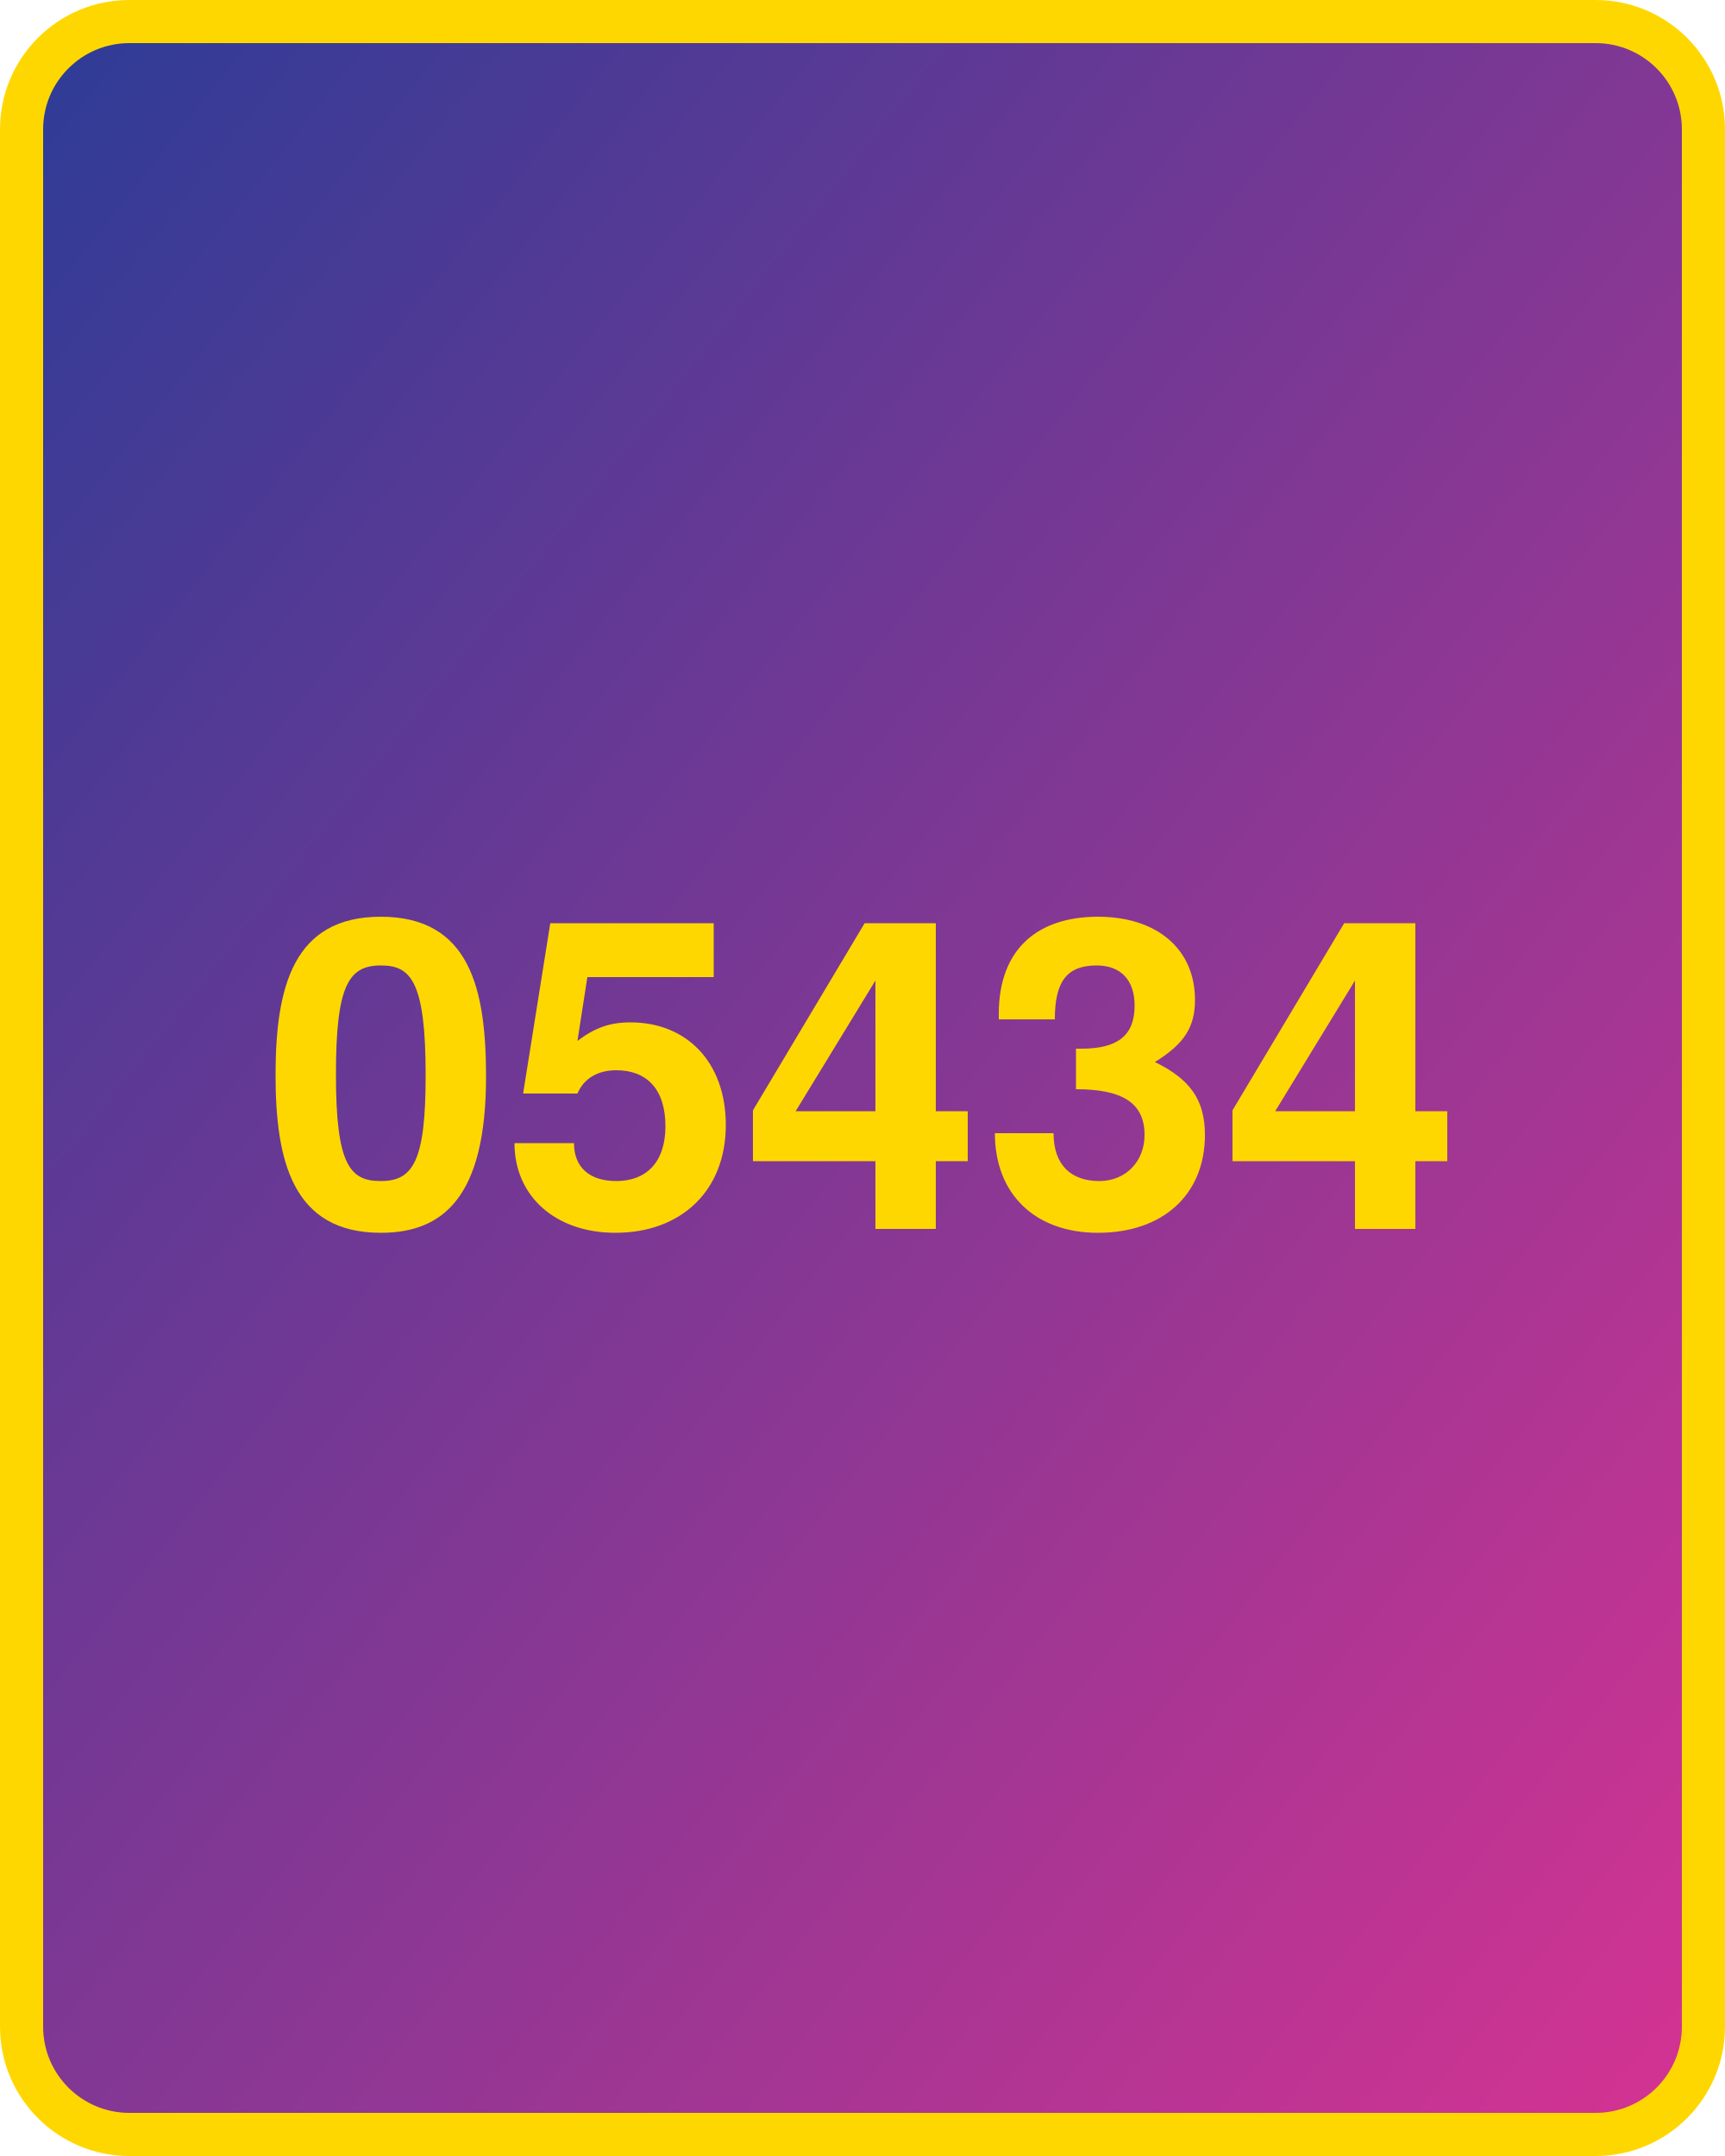
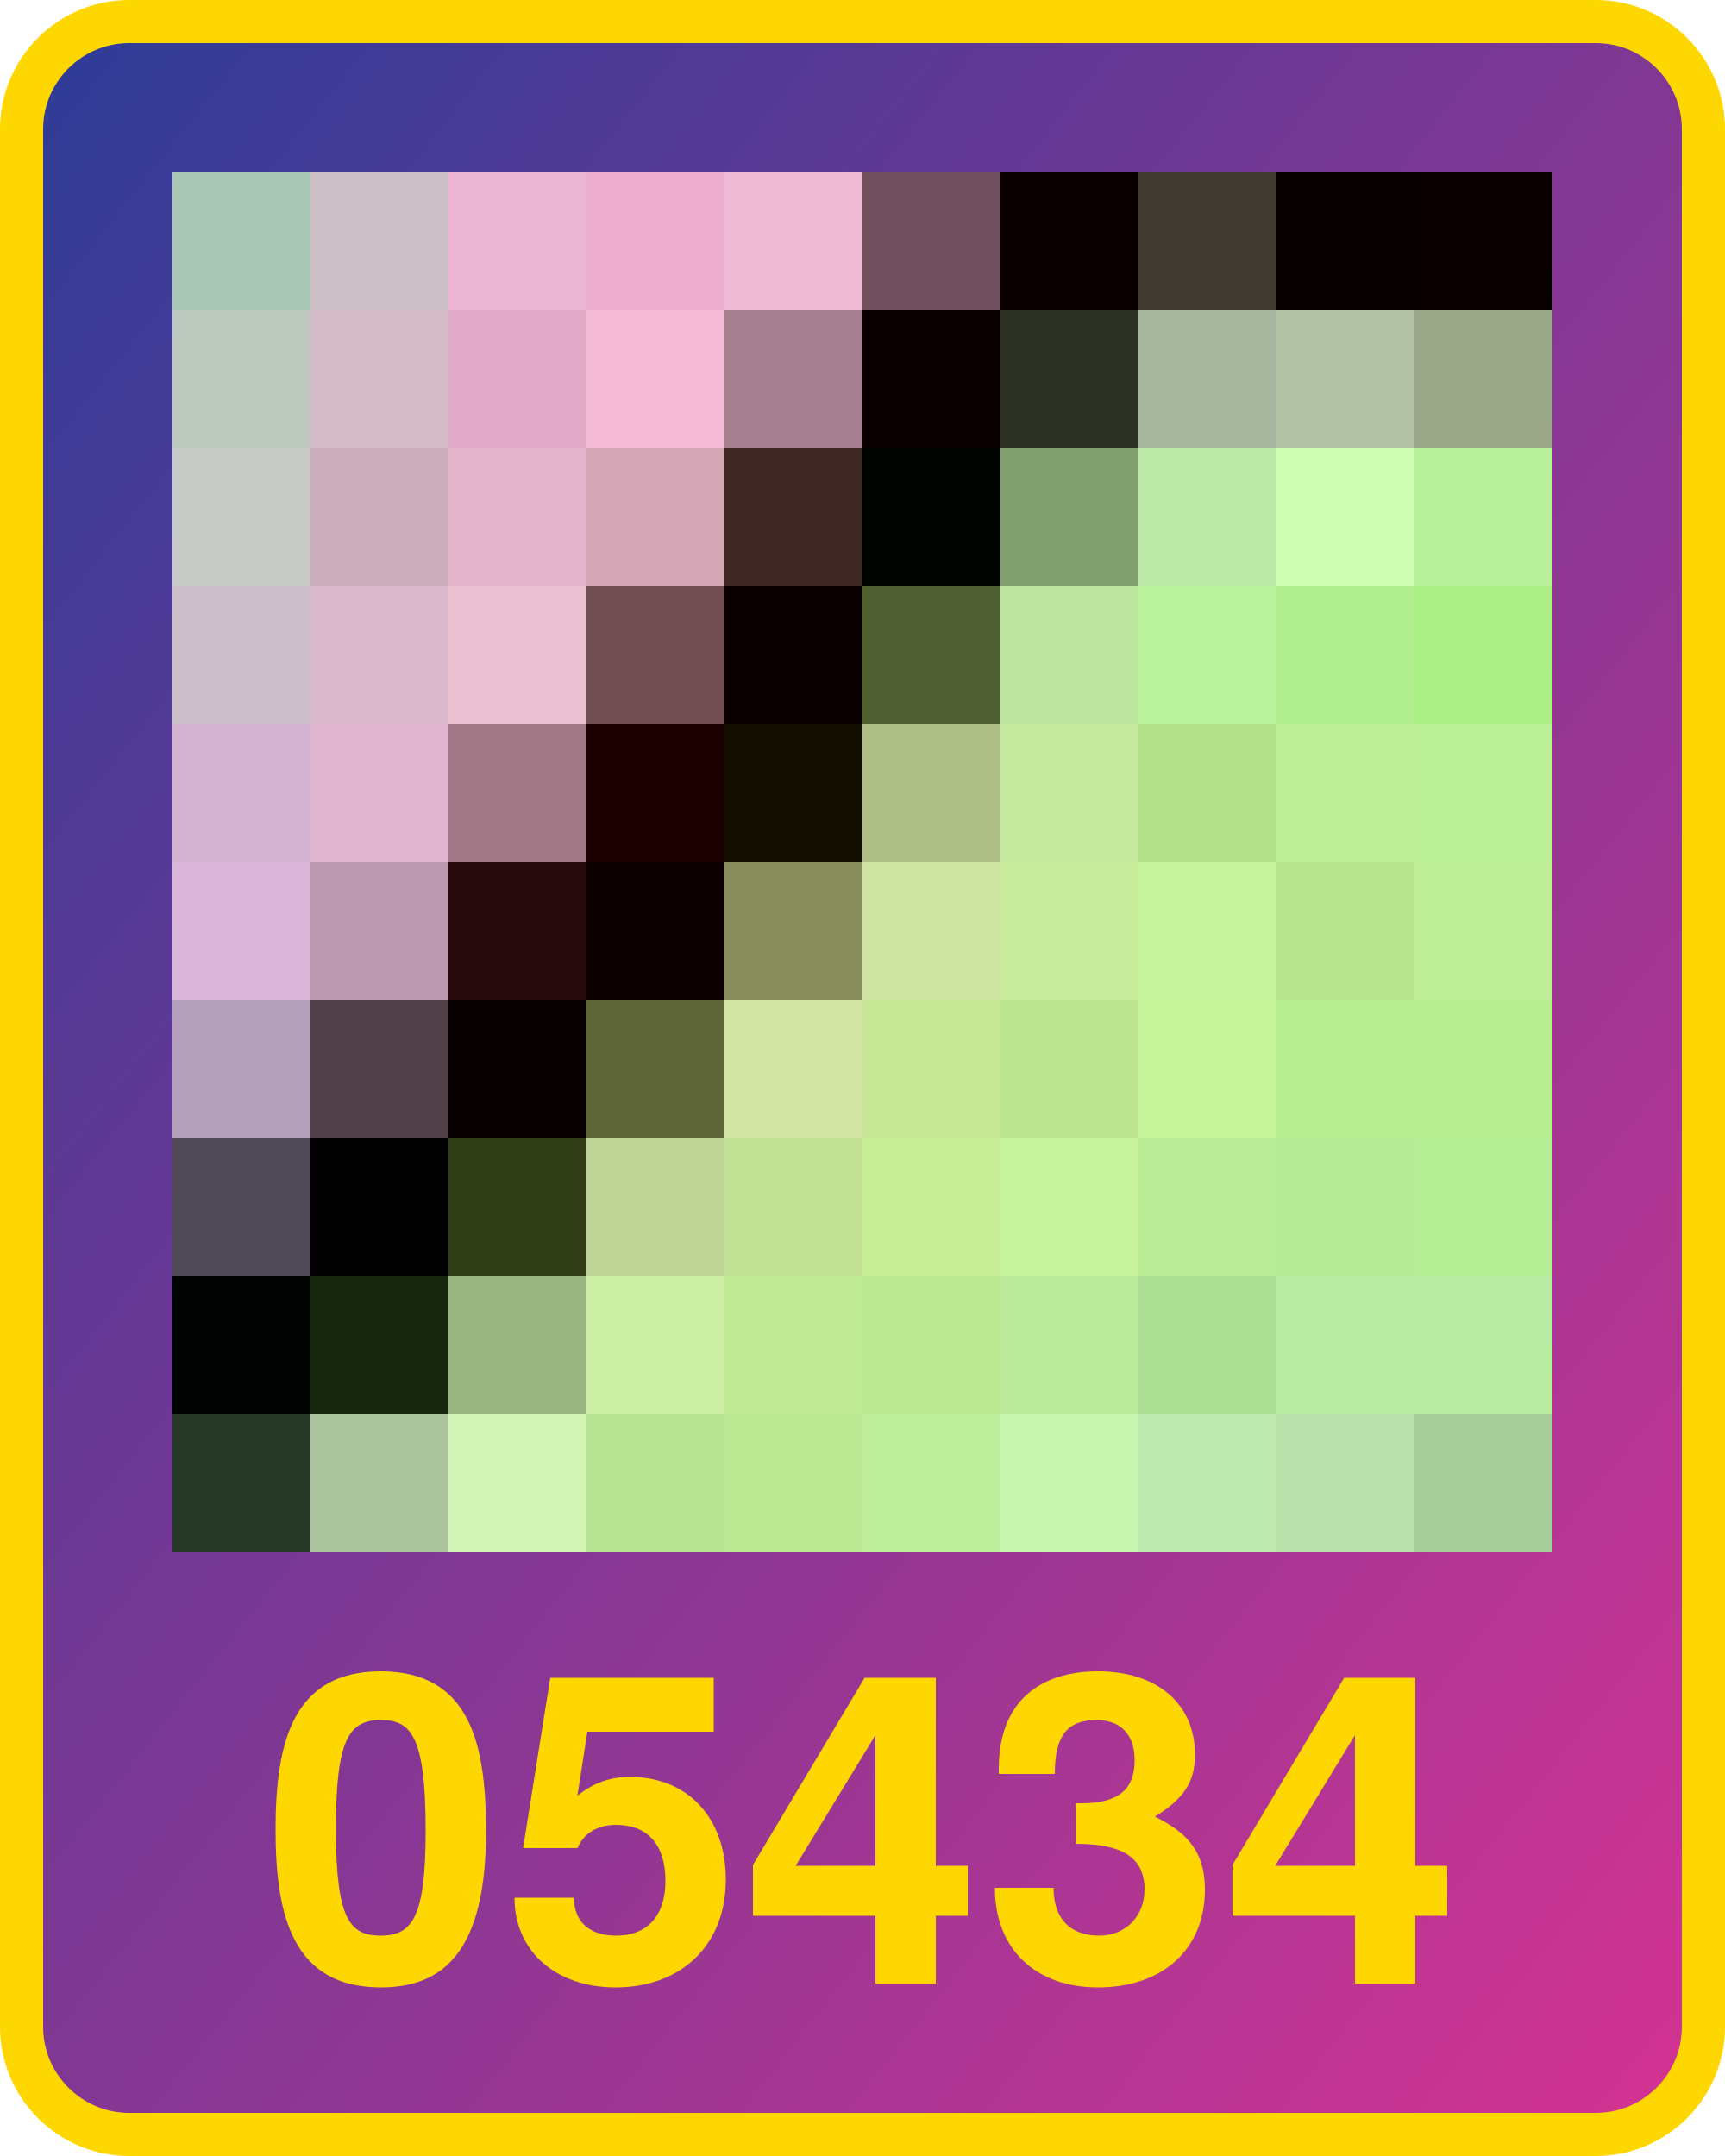
<svg xmlns="http://www.w3.org/2000/svg" width="800" height="1000">
  <defs>
    <linearGradient id="g" x1="0" x2="1" y1="0" y2="1">
      <stop offset="0%" stop-color="#2d3c96" />
      <stop offset="100%" stop-color="#d53392" />
    </linearGradient>
  </defs>
  <rect x="10" y="10" width="780" height="980" fill="url(#g)" rx="50" ry="50" stroke="gold" stroke-width="20" />
-   <text x="400" y="570" width="780" text-anchor="middle" style="font:bold 200px 'Helvetica Neue';fill:gold">05434</text>
+   <text x="400" y="920" width="780" text-anchor="middle" style="font:bold 200px 'Helvetica Neue';fill:gold">05434</text>
+   <g transform="translate(80 80) scale(64)">
+     <rect x="0" y="0" width="1" height="1" fill="#aac7b5" />
+     <rect x="0" y="1" width="1" height="1" fill="#bcc8be" />
+     <rect x="0" y="2" width="1" height="1" fill="#c8cac7" />
+     <rect x="0" y="3" width="1" height="1" fill="#cbbec8" />
+     <rect x="0" y="4" width="1" height="1" fill="#d3b2cf" />
+     <rect x="0" y="5" width="1" height="1" fill="#dab6da" />
+     <rect x="0" y="6" width="1" height="1" fill="#b4a0bb" />
+     <rect x="0" y="7" width="1" height="1" fill="#504a58" />
+     <rect x="0" y="8" width="1" height="1" fill="#000503" />
+     <rect x="0" y="9" width="1" height="1" fill="#273828" />
+     <rect x="1" y="0" width="1" height="1" fill="#ccbfc6" />
+     <rect x="1" y="1" width="1" height="1" fill="#d2bac7" />
+     <rect x="1" y="2" width="1" height="1" fill="#caaebc" />
+     <rect x="1" y="3" width="1" height="1" fill="#dab9cc" />
+     <rect x="1" y="4" width="1" height="1" fill="#e0b5d0" />
+     <rect x="1" y="5" width="1" height="1" fill="#bb98ae" />
+     <rect x="1" y="6" width="1" height="1" fill="#504148" />
+     <rect x="1" y="7" width="1" height="1" fill="#000100" />
+     <rect x="1" y="8" width="1" height="1" fill="#16260c" />
+     <rect x="1" y="9" width="1" height="1" fill="#abc49d" />
+     <rect x="2" y="0" width="1" height="1" fill="#ebb6d2" />
+     <rect x="2" y="1" width="1" height="1" fill="#e1aac7" />
+     <rect x="2" y="2" width="1" height="1" fill="#e5b5cb" />
+     <rect x="2" y="3" width="1" height="1" fill="#eabfd0" />
+     <rect x="2" y="4" width="1" height="1" fill="#a07785" />
+     <rect x="2" y="5" width="1" height="1" fill="#270a0c" />
+     <rect x="2" y="6" width="1" height="1" fill="#060100" />
+     <rect x="2" y="7" width="1" height="1" fill="#313d17" />
+     <rect x="2" y="8" width="1" height="1" fill="#9bb681" />
+     <rect x="2" y="9" width="1" height="1" fill="#d3f6b6" />
+     <rect x="3" y="0" width="1" height="1" fill="#ecacce" />
+     <rect x="3" y="1" width="1" height="1" fill="#f4b9d5" />
+     <rect x="3" y="2" width="1" height="1" fill="#d3a7b6" />
+     <rect x="3" y="3" width="1" height="1" fill="#704d51" />
+     <rect x="3" y="4" width="1" height="1" fill="#1b0000" />
+     <rect x="3" y="5" width="1" height="1" fill="#0d0000" />
+     <rect x="3" y="6" width="1" height="1" fill="#5f663a" />
+     <rect x="3" y="7" width="1" height="1" fill="#c0d698" />
+     <rect x="3" y="8" width="1" height="1" fill="#cdefa5" />
+     <rect x="3" y="9" width="1" height="1" fill="#b8e393" />
+     <rect x="4" y="0" width="1" height="1" fill="#edbbd4" />
+     <rect x="4" y="1" width="1" height="1" fill="#a6808f" />
+     <rect x="4" y="2" width="1" height="1" fill="#3c2722" />
+     <rect x="4" y="3" width="1" height="1" fill="#0a0000" />
+     <rect x="4" y="4" width="1" height="1" fill="#130e00" />
+     <rect x="4" y="5" width="1" height="1" fill="#868c5c" />
+     <rect x="4" y="6" width="1" height="1" fill="#d2e5a3" />
+     <rect x="4" y="7" width="1" height="1" fill="#c2e193" />
+     <rect x="4" y="8" width="1" height="1" fill="#c1eb95" />
+     <rect x="4" y="9" width="1" height="1" fill="#bae792" />
+     <rect x="5" y="0" width="1" height="1" fill="#70505d" />
+     <rect x="5" y="1" width="1" height="1" fill="#0b0000" />
+     <rect x="5" y="2" width="1" height="1" fill="#010500" />
+     <rect x="5" y="3" width="1" height="1" fill="#4f5f32" />
+     <rect x="5" y="4" width="1" height="1" fill="#afbe87" />
+     <rect x="5" y="5" width="1" height="1" fill="#d0e5a2" />
+     <rect x="5" y="6" width="1" height="1" fill="#c8e797" />
+     <rect x="5" y="7" width="1" height="1" fill="#c7ed96" />
+     <rect x="5" y="8" width="1" height="1" fill="#bae890" />
+     <rect x="5" y="9" width="1" height="1" fill="#beed9c" />
+     <rect x="6" y="0" width="1" height="1" fill="#0a0000" />
+     <rect x="6" y="1" width="1" height="1" fill="#2c3022" />
+     <rect x="6" y="2" width="1" height="1" fill="#829f6f" />
+     <rect x="6" y="3" width="1" height="1" fill="#bce49e" />
+     <rect x="6" y="4" width="1" height="1" fill="#c8eaa0" />
+     <rect x="6" y="5" width="1" height="1" fill="#caed9d" />
+     <rect x="6" y="6" width="1" height="1" fill="#bce48e" />
+     <rect x="6" y="7" width="1" height="1" fill="#c6f29b" />
+     <rect x="6" y="8" width="1" height="1" fill="#bae999" />
+     <rect x="6" y="9" width="1" height="1" fill="#c8f5b0" />
+     <rect x="7" y="0" width="1" height="1" fill="#413a30" />
+     <rect x="7" y="1" width="1" height="1" fill="#a6b59e" />
+     <rect x="7" y="2" width="1" height="1" fill="#bdeaa9" />
+     <rect x="7" y="3" width="1" height="1" fill="#bbf39c" />
+     <rect x="7" y="4" width="1" height="1" fill="#b4e18c" />
+     <rect x="7" y="5" width="1" height="1" fill="#c6f29b" />
+     <rect x="7" y="6" width="1" height="1" fill="#c5f399" />
+     <rect x="7" y="7" width="1" height="1" fill="#b9eb96" />
+     <rect x="7" y="8" width="1" height="1" fill="#acdf94" />
+     <rect x="7" y="9" width="1" height="1" fill="#bfebb0" />
+     <rect x="8" y="0" width="1" height="1" fill="#080000" />
+     <rect x="8" y="1" width="1" height="1" fill="#b4c3a6" />
+     <rect x="8" y="2" width="1" height="1" fill="#ceffb4" />
+     <rect x="8" y="3" width="1" height="1" fill="#b0ee8d" />
+     <rect x="8" y="4" width="1" height="1" fill="#bef097" />
+     <rect x="8" y="5" width="1" height="1" fill="#b6e48c" />
+     <rect x="8" y="6" width="1" height="1" fill="#b7ec90" />
+     <rect x="8" y="7" width="1" height="1" fill="#b5eb95" />
+     <rect x="8" y="8" width="1" height="1" fill="#b9eda5" />
+     <rect x="8" y="9" width="1" height="1" fill="#b9e1ac" />
+     <rect x="9" y="0" width="1" height="1" fill="#0b0000" />
+     <rect x="9" y="1" width="1" height="1" fill="#99a688" />
+     <rect x="9" y="2" width="1" height="1" fill="#b9f09c" />
+     <rect x="9" y="3" width="1" height="1" fill="#aaef85" />
+     <rect x="9" y="4" width="1" height="1" fill="#bcf197" />
+     <rect x="9" y="5" width="1" height="1" fill="#beee98" />
+     <rect x="9" y="6" width="1" height="1" fill="#b7ee90" />
+     <rect x="9" y="7" width="1" height="1" fill="#b6ee95" />
+     <rect x="9" y="8" width="1" height="1" fill="#b9eda3" />
+     <rect x="9" y="9" width="1" height="1" fill="#a6ce9a" />
+   </g>
</svg>
